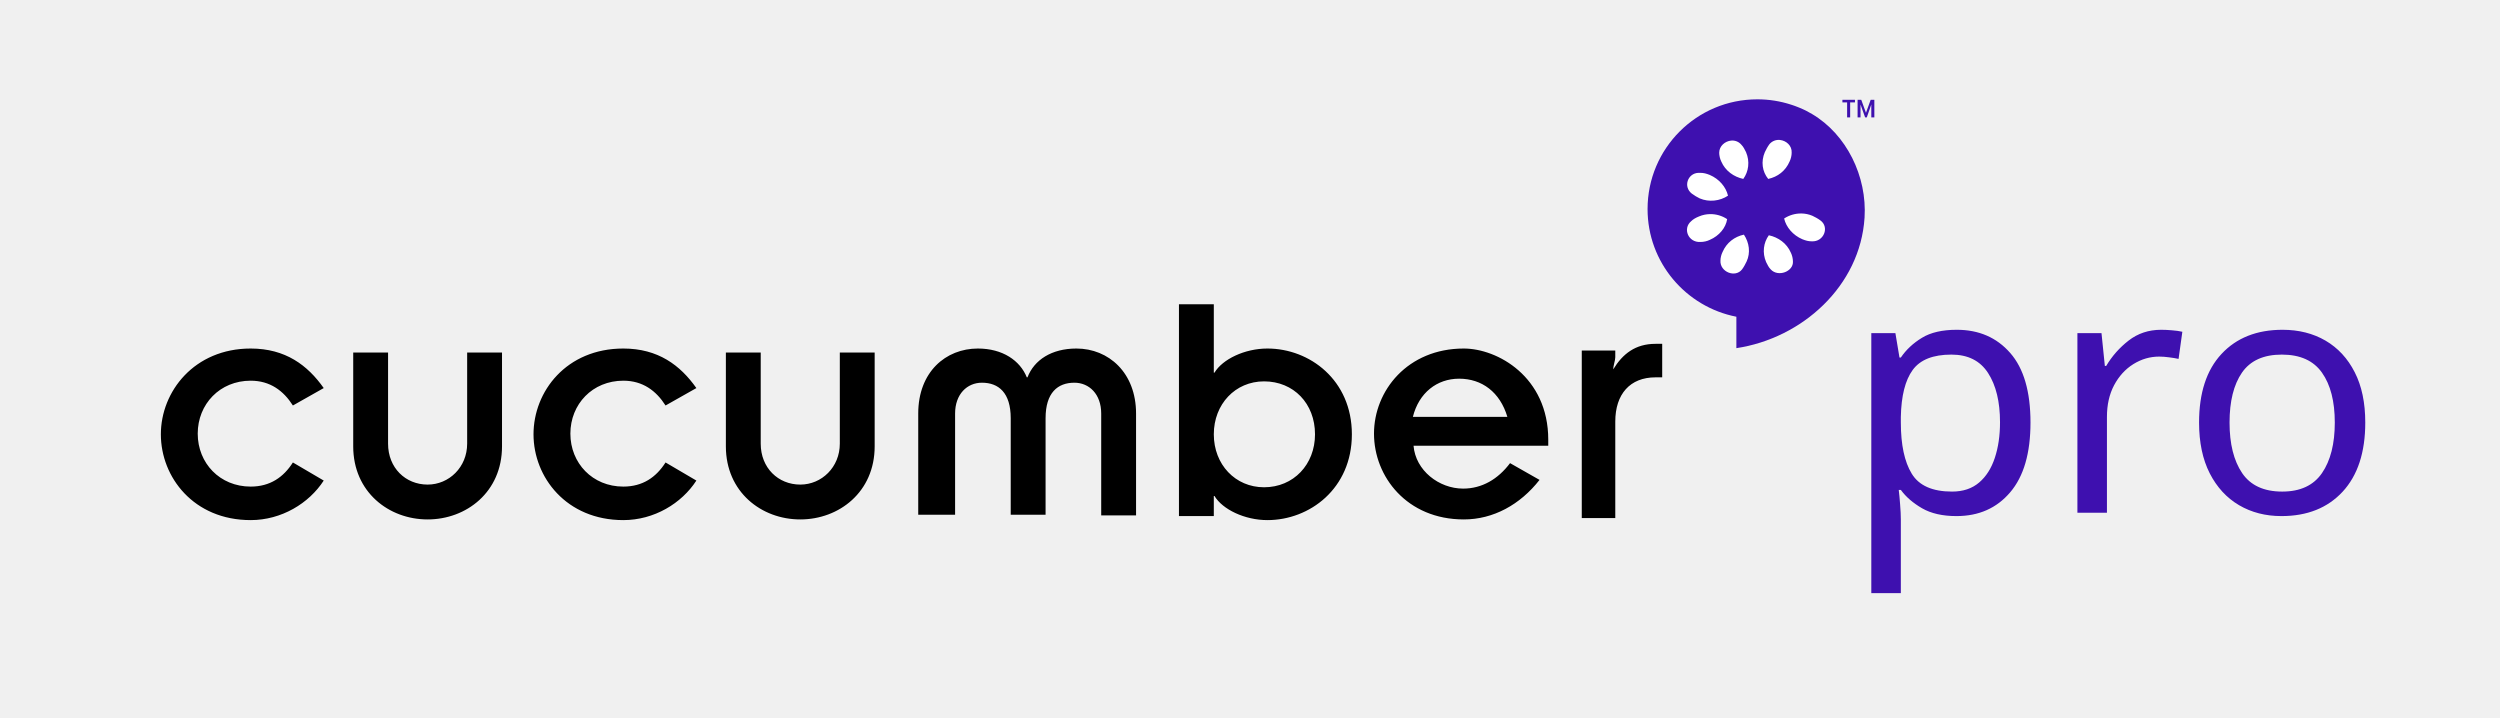
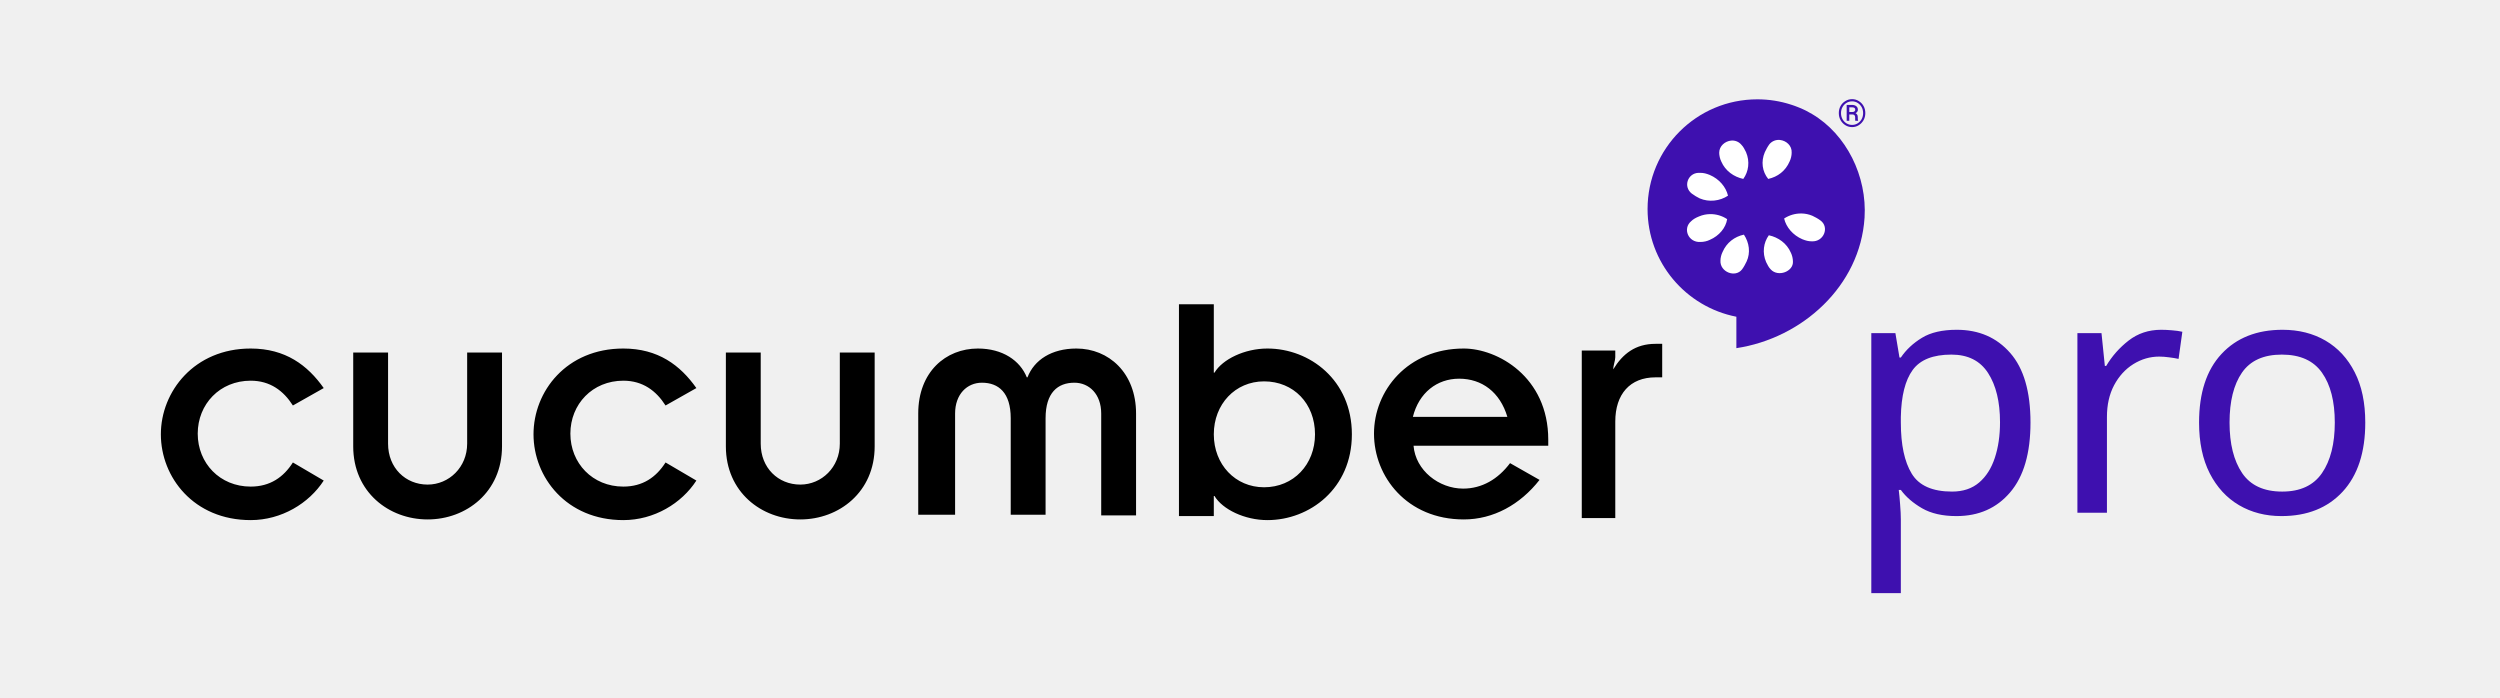
- <svg xmlns="http://www.w3.org/2000/svg" width="373" height="107" viewBox="0 0 373 107">
+ <svg xmlns="http://www.w3.org/2000/svg" width="373" height="104" viewBox="0 0 373 104">
  <g fill="none" fill-rule="evenodd">
    <path d="M0 0h373v104H0z" />
    <path d="M247 51.3c-3 0-4.9 1.5-6.3 3.8 0-.6.3-1.3.3-1.8v-1h-5v25h5V62.9c0-4.1 2.2-6.6 6-6.6h1v-5h-1zM43.7 60.5c-1.4-2.2-3.4-3.7-6.3-3.7-4.6 0-7.9 3.5-7.9 7.9s3.3 7.9 7.9 7.9c2.9 0 4.9-1.4 6.3-3.6l4.6 2.7c-2.2 3.4-6.3 5.9-10.9 5.9-8.5 0-13.4-6.4-13.4-12.8S29 52 37.4 52c5.2 0 8.5 2.5 10.9 5.9l-4.6 2.6zm9-7.9h5.2v13.6c0 3.6 2.6 6.1 5.9 6.1 3.2 0 5.9-2.6 5.9-6.1V52.6h5.2v14c0 6.8-5.3 10.9-11.1 10.9s-11.1-4.1-11.1-10.9v-14zm46.6 7.9c-1.4-2.2-3.4-3.7-6.3-3.7-4.6 0-7.9 3.5-7.9 7.9s3.3 7.9 7.9 7.9c2.9 0 4.9-1.4 6.3-3.6l4.6 2.7c-2.2 3.4-6.3 5.9-10.9 5.9-8.5 0-13.4-6.4-13.4-12.8S84.5 52 93 52c5.2 0 8.5 2.5 10.9 5.9l-4.6 2.6zm9-7.9h5.2v13.6c0 3.6 2.6 6.1 5.9 6.1 3.2 0 5.9-2.6 5.9-6.1V52.6h5.2v14c0 6.8-5.3 10.9-11.1 10.9s-11.1-4.1-11.1-10.9v-14zm28.7 9.1c0-6.2 4.1-9.7 8.9-9.7 3.7 0 6.3 1.8 7.3 4.3h.1c1-2.6 3.6-4.3 7.3-4.3 4.8 0 8.9 3.6 8.9 9.7v15.2h-5.2V61.7c0-2.9-1.8-4.6-4-4.6-2.5 0-4.3 1.5-4.3 5.3v14.4h-5.2V62.4c0-3.8-1.8-5.3-4.3-5.3-2.2 0-4 1.7-4 4.6v15.1H137V61.7zm38.9-16.3h5.2v10.2h.1c1.2-2 4.5-3.6 7.9-3.6 6.3 0 12.6 4.7 12.6 12.8 0 8.1-6.3 12.8-12.6 12.8-3.4 0-6.7-1.6-7.9-3.6h-.1v3h-5.2V45.4zm12.7 11.5c-4.3 0-7.5 3.4-7.5 7.9s3.2 7.9 7.5 7.9c4.4 0 7.6-3.4 7.6-7.9 0-4.6-3.2-7.9-7.6-7.9zm41.1 14.7c-2.9 3.7-6.9 5.9-11.3 5.9-8.5 0-13.4-6.4-13.4-12.8S210 52 218.4 52c5 0 12.6 4.2 12.6 13.6v.9h-20.1c.3 3.7 3.8 6.4 7.4 6.4 2.8 0 5.2-1.4 7-3.8l4.4 2.5zm-4.8-9.4c-1.1-3.7-3.8-5.7-7.2-5.7-3.3 0-6 2.1-6.9 5.7h14.1z" fill="#000" />
    <path d="M262.192 14.82c-9.05 0-16.375 7.324-16.375 16.375 0 7.968 5.712 14.589 13.25 16.062v4.688c9.8-1.478 18.478-9.257 19.125-19.47.39-6.146-2.675-12.42-7.844-15.468a13.755 13.755 0 0 0-.906-.5c-.315-.155-.64-.306-.969-.437-.104-.044-.207-.084-.312-.125-.288-.107-.578-.226-.875-.313a16.246 16.246 0 0 0-5.094-.812z" fill="#3E10AF" />
    <path d="M265.567 20.882a1.787 1.787 0 0 0-1.562.625c-.3.4-.488.788-.688 1.188-.6 1.4-.4 2.9.5 4 1.4-.3 2.588-1.194 3.188-2.594.2-.4.312-.913.312-1.313.063-1.062-.816-1.81-1.75-1.906zm-7.281.094c-.913.087-1.781.812-1.781 1.812 0 .4.112.913.312 1.313.6 1.4 1.881 2.294 3.281 2.594.8-1.1 1.007-2.6.407-4-.2-.4-.388-.794-.688-1.094a1.757 1.757 0 0 0-1.531-.625zm-4.906 4.812c-1.577.081-2.282 2.063-.97 3.094.4.3.788.519 1.188.719 1.4.6 3.02.394 4.22-.406-.3-1.3-1.32-2.494-2.72-3.094-.5-.2-.906-.313-1.406-.313-.112-.012-.207-.005-.312 0zm15.406 6.063a4.574 4.574 0 0 0-2.594.75c.3 1.3 1.319 2.494 2.719 3.094.5.2.906.312 1.406.312 1.8.1 2.681-2.125 1.281-3.125-.4-.3-.787-.487-1.187-.687a4.32 4.32 0 0 0-1.625-.344zm-13.656.094c-.55.01-1.1.118-1.625.343-.5.2-.888.42-1.188.72-1.3 1.1-.425 3.193 1.375 3.093.5 0 1.006-.113 1.406-.313 1.4-.6 2.394-1.793 2.594-3.093a4.475 4.475 0 0 0-2.562-.75zm5.062 3.062c-1.4.3-2.587 1.194-3.187 2.594-.2.4-.313.881-.313 1.281-.1 1.7 2.219 2.613 3.219 1.313.3-.4.487-.788.687-1.188.6-1.3.394-2.8-.406-4zm3.719.094c-.8 1.1-1.006 2.6-.406 4 .2.4.387.794.687 1.094 1.1 1.2 3.413.312 3.313-1.188 0-.4-.113-.912-.313-1.312-.6-1.4-1.881-2.294-3.281-2.594z" fill="#FFF" />
-     <text transform="translate(274 13)" font-size="10" font-family="Roboto" fill="#3E10AF">
-       <tspan x=".373" y="9">™</tspan>
+     <text transform="translate(274 13)" font-size="5.7" font-family="Roboto-Regular, Roboto" fill="#3E10AF">
+       <tspan x=".1" y="5.9">®</tspan>
    </text>
-     <text fill="#3E10AF" font-family="Insignia LT Std" font-size="50">
+     <text fill="#3E10AF" font-family="InsigniaLTStd, Insignia LT Std" font-size="50">
      <tspan x="274.95" y="76.5">pro</tspan>
    </text>
  </g>
</svg>
